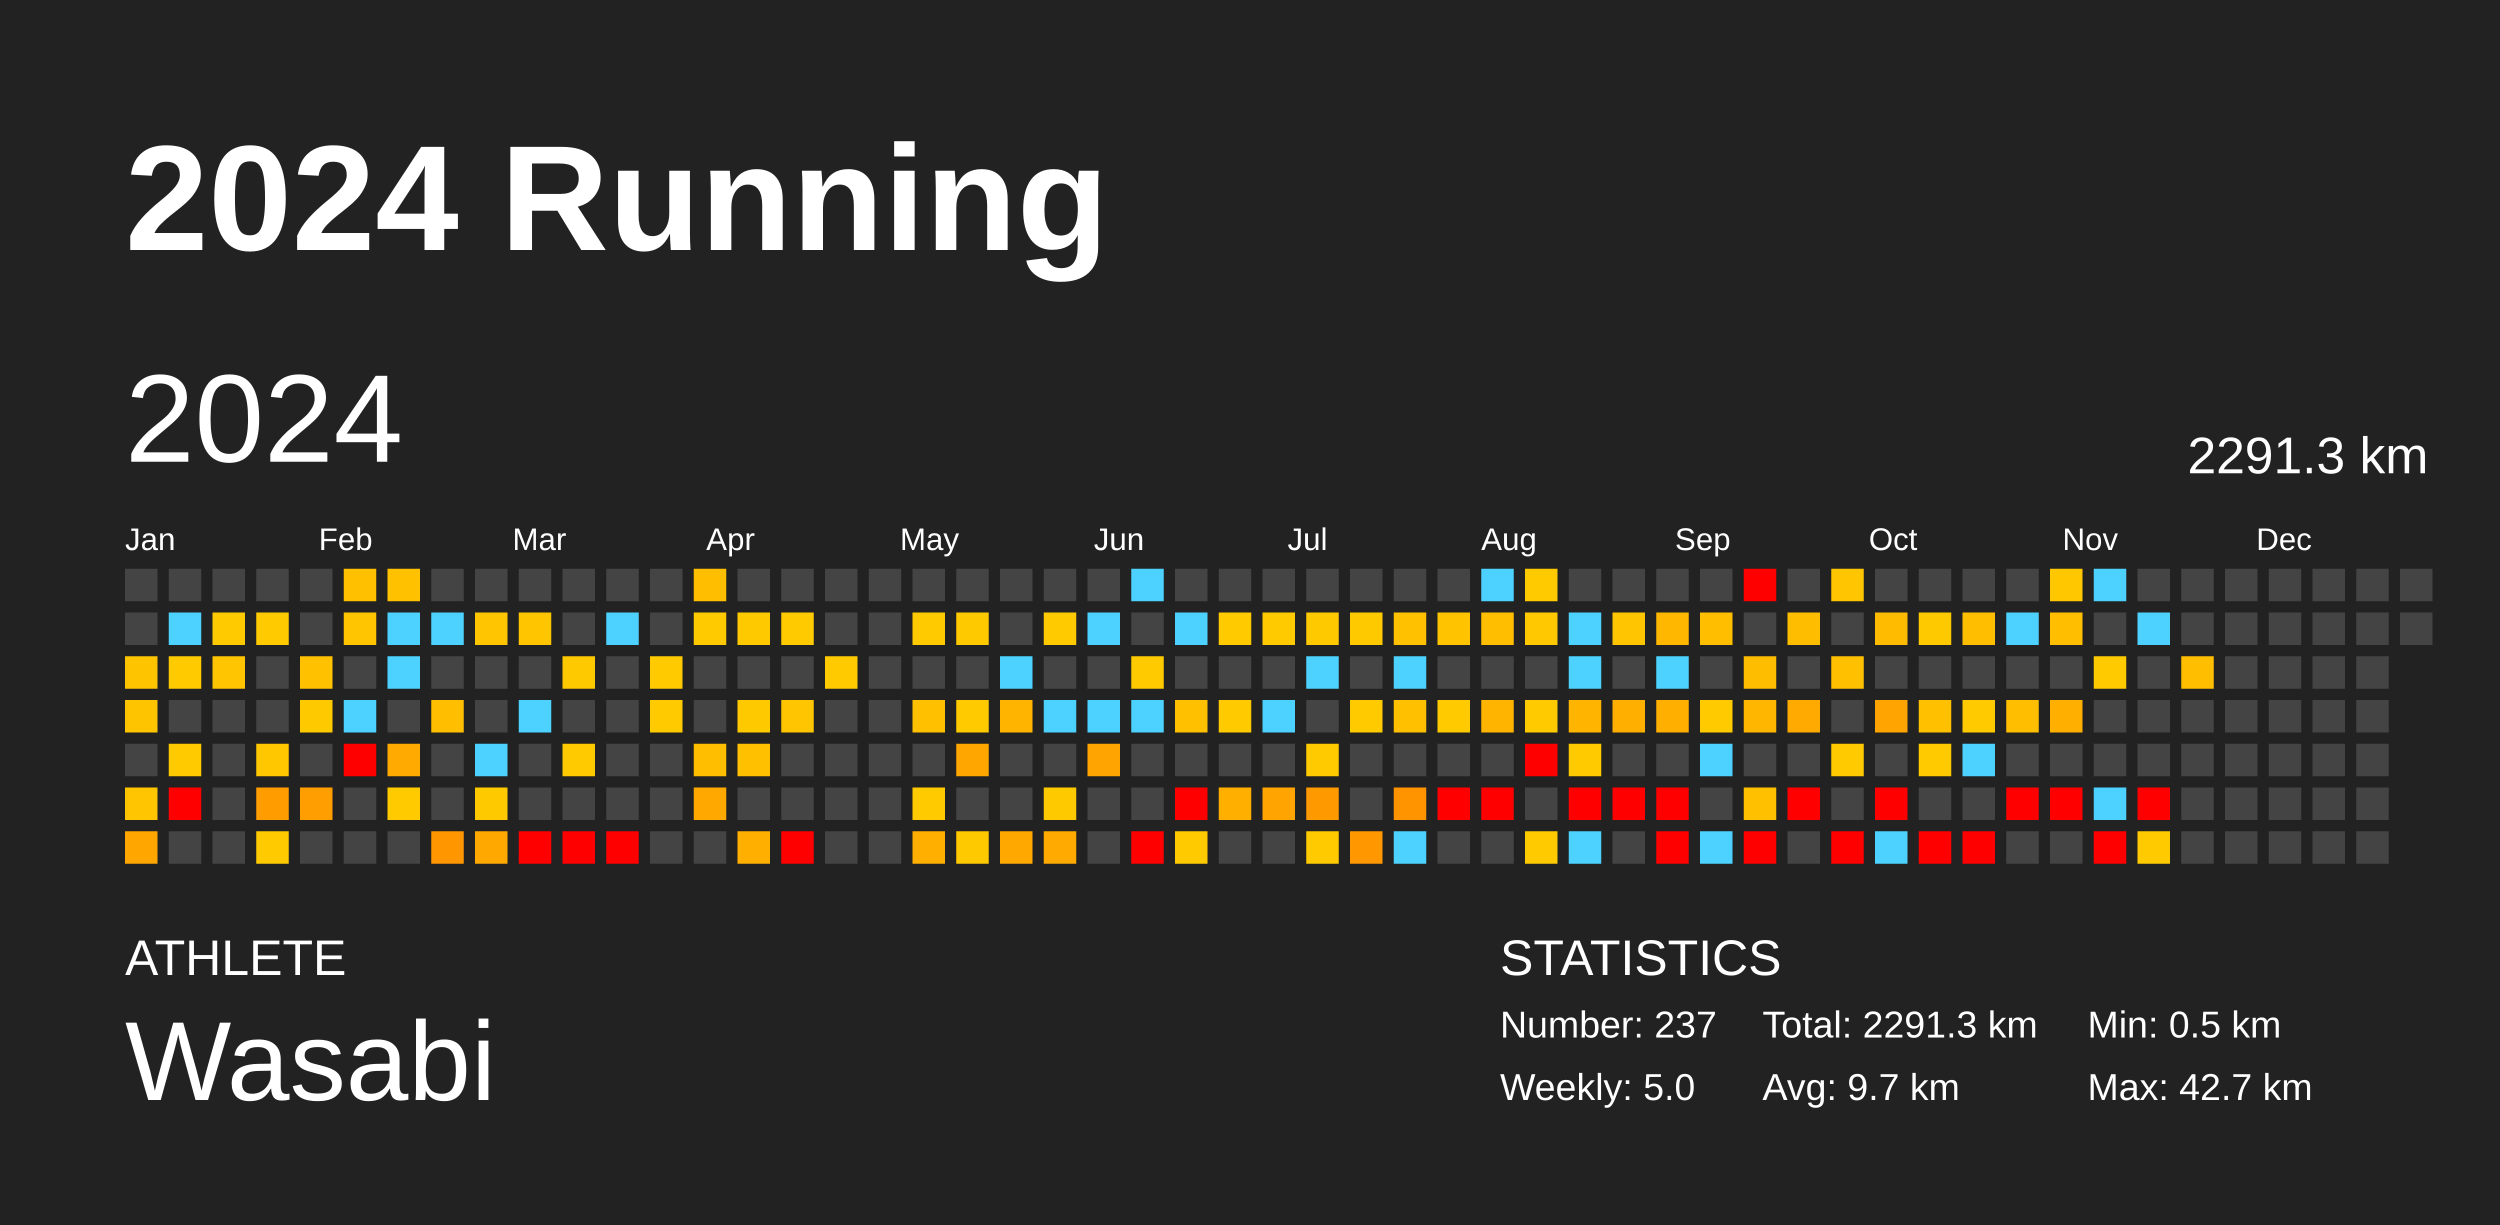
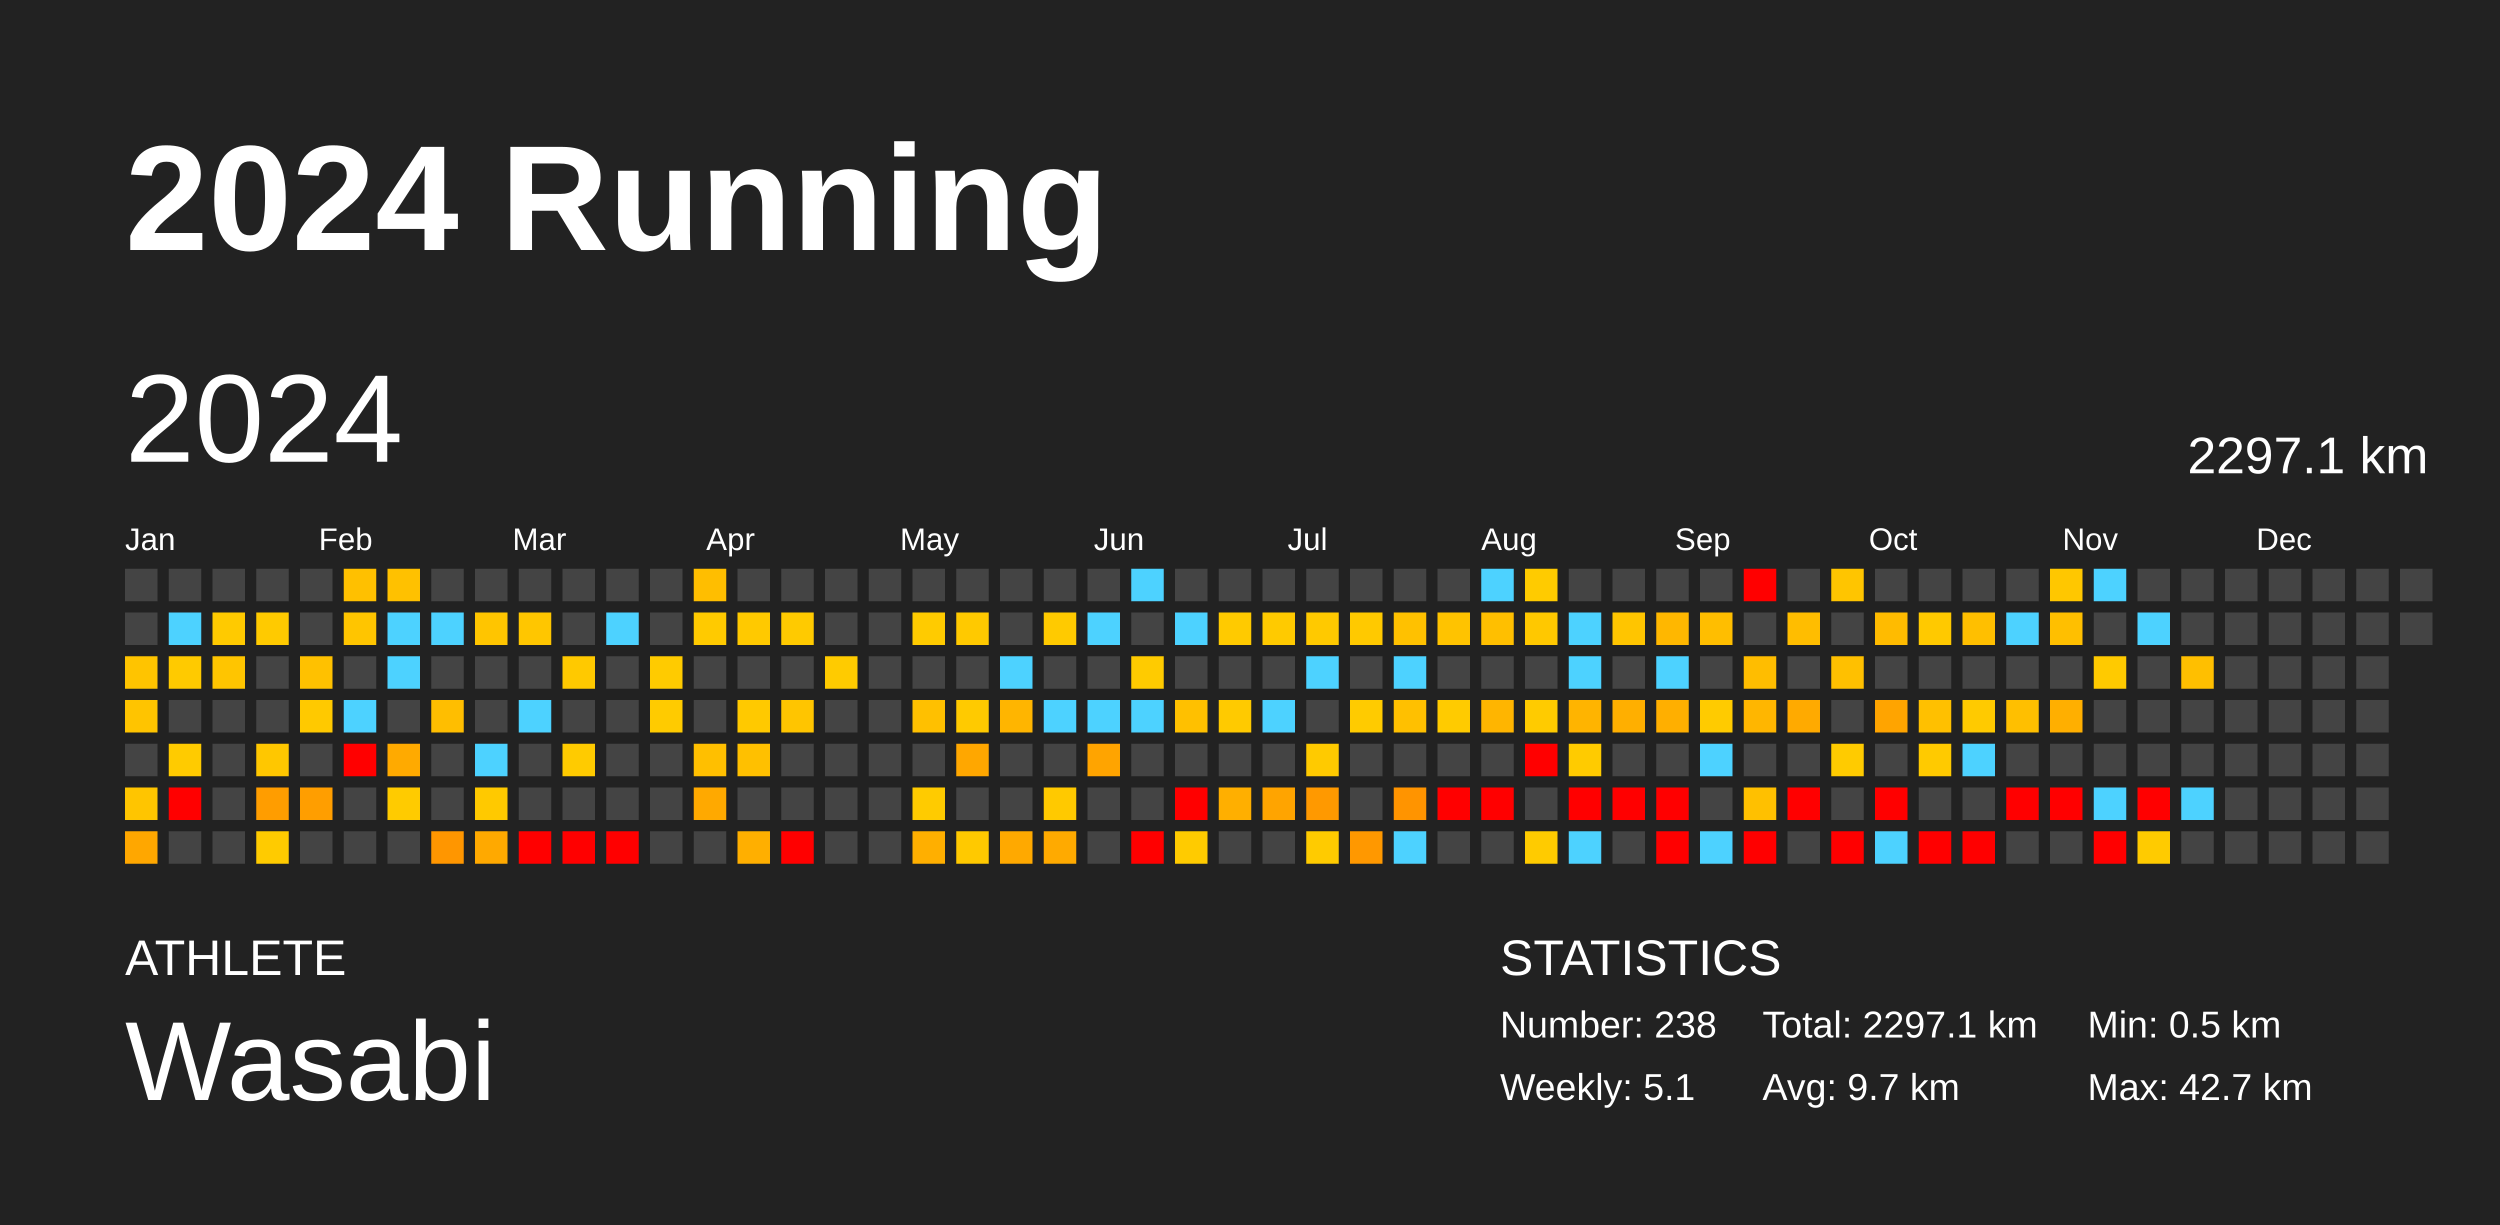
<svg xmlns="http://www.w3.org/2000/svg" baseProfile="full" height="98mm" version="1.1" viewBox="0,0,200,98" width="200mm">
  <defs />
  <rect fill="#222222" height="98" width="200" x="0" y="0" />
  <text fill="#FFFFFF" style="font-size:12px; font-family:Arial; font-weight:bold;" x="10" y="20">2024 Running</text>
  <text fill="#FFFFFF" style="font-size:4px; font-family:Arial" x="10" y="78">ATHLETE</text>
  <text fill="#FFFFFF" style="font-size:9px; font-family:Arial" x="10" y="88">Wasabi</text>
  <text fill="#FFFFFF" style="font-size:4px; font-family:Arial" x="120" y="78">STATISTICS</text>
-   <text fill="#FFFFFF" style="font-size:3px; font-family:Arial" x="120" y="83">Number: 237</text>
-   <text fill="#FFFFFF" style="font-size:3px; font-family:Arial" x="120" y="88">Weekly: 5.0</text>
-   <text fill="#FFFFFF" style="font-size:3px; font-family:Arial" x="141" y="83">Total: 2291.3 km</text>
+   <text fill="#FFFFFF" style="font-size:3px; font-family:Arial" x="120" y="83">Number: 238</text>
+   <text fill="#FFFFFF" style="font-size:3px; font-family:Arial" x="120" y="88">Weekly: 5.1</text>
+   <text fill="#FFFFFF" style="font-size:3px; font-family:Arial" x="141" y="83">Total: 2297.1 km</text>
  <text fill="#FFFFFF" style="font-size:3px; font-family:Arial" x="141" y="88">Avg: 9.7 km</text>
  <text fill="#FFFFFF" style="font-size:3px; font-family:Arial" x="167" y="83">Min: 0.5 km</text>
  <text fill="#FFFFFF" style="font-size:3px; font-family:Arial" x="167" y="88">Max: 42.7 km</text>
  <text dominant-baseline="hanging" fill="#FFFFFF" style="font-size:10.0px; font-family:Arial;" x="10" y="30">2024</text>
-   <text dominant-baseline="hanging" fill="#FFFFFF" style="font-size:4.125px; font-family:Arial;" x="175" y="35">2291.3 km</text>
+   <text dominant-baseline="hanging" fill="#FFFFFF" style="font-size:4.125px; font-family:Arial;" x="175" y="35">2297.1 km</text>
  <text fill="#FFFFFF" style="font-size:2.5px; font-family:Arial" x="10.0" y="44">Jan</text>
  <text fill="#FFFFFF" style="font-size:2.5px; font-family:Arial" x="25.5" y="44">Feb</text>
  <text fill="#FFFFFF" style="font-size:2.5px; font-family:Arial" x="41.0" y="44">Mar</text>
  <text fill="#FFFFFF" style="font-size:2.5px; font-family:Arial" x="56.5" y="44">Apr</text>
  <text fill="#FFFFFF" style="font-size:2.5px; font-family:Arial" x="72.0" y="44">May</text>
  <text fill="#FFFFFF" style="font-size:2.5px; font-family:Arial" x="87.5" y="44">Jun</text>
  <text fill="#FFFFFF" style="font-size:2.5px; font-family:Arial" x="103.0" y="44">Jul</text>
  <text fill="#FFFFFF" style="font-size:2.5px; font-family:Arial" x="118.5" y="44">Aug</text>
  <text fill="#FFFFFF" style="font-size:2.5px; font-family:Arial" x="134.0" y="44">Sep</text>
  <text fill="#FFFFFF" style="font-size:2.5px; font-family:Arial" x="149.5" y="44">Oct</text>
  <text fill="#FFFFFF" style="font-size:2.5px; font-family:Arial" x="165.0" y="44">Nov</text>
  <text fill="#FFFFFF" style="font-size:2.5px; font-family:Arial" x="180.5" y="44">Dec</text>
  <rect fill="#444444" height="2.6" width="2.6" x="10.0" y="45.5" />
  <rect fill="#444444" height="2.6" width="2.6" x="10.0" y="49.0" />
  <rect fill="#ffc400" height="2.6" width="2.6" x="10.0" y="52.5" />
  <rect fill="#ffc400" height="2.6" width="2.6" x="10.0" y="56.0" />
  <rect fill="#444444" height="2.6" width="2.6" x="10.0" y="59.5" />
  <rect fill="#ffc500" height="2.6" width="2.6" x="10.0" y="63.0" />
  <rect fill="#ffa700" height="2.6" width="2.6" x="10.0" y="66.5" />
  <rect fill="#444444" height="2.6" width="2.6" x="13.5" y="45.5" />
  <rect fill="#4dd2ff" height="2.6" width="2.6" x="13.5" y="49.0" />
  <rect fill="#ffca00" height="2.6" width="2.6" x="13.5" y="52.5" />
  <rect fill="#444444" height="2.6" width="2.6" x="13.5" y="56.0" />
  <rect fill="#ffcb00" height="2.6" width="2.6" x="13.5" y="59.5" />
  <rect fill="red" height="2.6" width="2.6" x="13.5" y="63.0" />
  <rect fill="#444444" height="2.6" width="2.6" x="13.5" y="66.5" />
  <rect fill="#444444" height="2.6" width="2.6" x="17.0" y="45.5" />
  <rect fill="#ffca00" height="2.6" width="2.6" x="17.0" y="49.0" />
  <rect fill="#ffc500" height="2.6" width="2.6" x="17.0" y="52.5" />
  <rect fill="#444444" height="2.6" width="2.6" x="17.0" y="56.0" />
  <rect fill="#444444" height="2.6" width="2.6" x="17.0" y="59.5" />
  <rect fill="#444444" height="2.6" width="2.6" x="17.0" y="63.0" />
  <rect fill="#444444" height="2.6" width="2.6" x="17.0" y="66.5" />
  <rect fill="#444444" height="2.6" width="2.6" x="20.5" y="45.5" />
  <rect fill="#ffca00" height="2.6" width="2.6" x="20.5" y="49.0" />
  <rect fill="#444444" height="2.6" width="2.6" x="20.5" y="52.5" />
  <rect fill="#444444" height="2.6" width="2.6" x="20.5" y="56.0" />
  <rect fill="#ffc700" height="2.6" width="2.6" x="20.5" y="59.5" />
  <rect fill="#ff9d00" height="2.6" width="2.6" x="20.5" y="63.0" />
  <rect fill="#ffcb00" height="2.6" width="2.6" x="20.5" y="66.5" />
  <rect fill="#444444" height="2.6" width="2.6" x="24.0" y="45.5" />
  <rect fill="#444444" height="2.6" width="2.6" x="24.0" y="49.0" />
  <rect fill="#ffc100" height="2.6" width="2.6" x="24.0" y="52.5" />
  <rect fill="#ffc900" height="2.6" width="2.6" x="24.0" y="56.0" />
  <rect fill="#444444" height="2.6" width="2.6" x="24.0" y="59.5" />
  <rect fill="#ff9e00" height="2.6" width="2.6" x="24.0" y="63.0" />
  <rect fill="#444444" height="2.6" width="2.6" x="24.0" y="66.5" />
  <rect fill="#ffc000" height="2.6" width="2.6" x="27.5" y="45.5" />
  <rect fill="#ffc500" height="2.6" width="2.6" x="27.5" y="49.0" />
  <rect fill="#444444" height="2.6" width="2.6" x="27.5" y="52.5" />
  <rect fill="#4dd2ff" height="2.6" width="2.6" x="27.5" y="56.0" />
  <rect fill="red" height="2.6" width="2.6" x="27.5" y="59.5" />
  <rect fill="#444444" height="2.6" width="2.6" x="27.5" y="63.0" />
  <rect fill="#444444" height="2.6" width="2.6" x="27.5" y="66.5" />
  <rect fill="#ffc100" height="2.6" width="2.6" x="31.0" y="45.5" />
  <rect fill="#4dd2ff" height="2.6" width="2.6" x="31.0" y="49.0" />
  <rect fill="#4dd2ff" height="2.6" width="2.6" x="31.0" y="52.5" />
  <rect fill="#444444" height="2.6" width="2.6" x="31.0" y="56.0" />
  <rect fill="#ffaa00" height="2.6" width="2.6" x="31.0" y="59.5" />
  <rect fill="#ffcb00" height="2.6" width="2.6" x="31.0" y="63.0" />
  <rect fill="#444444" height="2.6" width="2.6" x="31.0" y="66.5" />
  <rect fill="#444444" height="2.6" width="2.6" x="34.5" y="45.5" />
  <rect fill="#4dd2ff" height="2.6" width="2.6" x="34.5" y="49.0" />
  <rect fill="#444444" height="2.6" width="2.6" x="34.5" y="52.5" />
  <rect fill="#ffbe00" height="2.6" width="2.6" x="34.5" y="56.0" />
  <rect fill="#444444" height="2.6" width="2.6" x="34.5" y="59.5" />
  <rect fill="#444444" height="2.6" width="2.6" x="34.5" y="63.0" />
  <rect fill="#ff9600" height="2.6" width="2.6" x="34.5" y="66.5" />
  <rect fill="#444444" height="2.6" width="2.6" x="38.0" y="45.5" />
  <rect fill="#ffc500" height="2.6" width="2.6" x="38.0" y="49.0" />
  <rect fill="#444444" height="2.6" width="2.6" x="38.0" y="52.5" />
  <rect fill="#444444" height="2.6" width="2.6" x="38.0" y="56.0" />
  <rect fill="#4dd2ff" height="2.6" width="2.6" x="38.0" y="59.5" />
  <rect fill="#ffc900" height="2.6" width="2.6" x="38.0" y="63.0" />
  <rect fill="#ffa900" height="2.6" width="2.6" x="38.0" y="66.5" />
  <rect fill="#444444" height="2.6" width="2.6" x="41.5" y="45.5" />
  <rect fill="#ffc600" height="2.6" width="2.6" x="41.5" y="49.0" />
  <rect fill="#444444" height="2.6" width="2.6" x="41.5" y="52.5" />
  <rect fill="#4dd2ff" height="2.6" width="2.6" x="41.5" y="56.0" />
  <rect fill="#444444" height="2.6" width="2.6" x="41.5" y="59.5" />
  <rect fill="#444444" height="2.6" width="2.6" x="41.5" y="63.0" />
  <rect fill="red" height="2.6" width="2.6" x="41.5" y="66.5" />
  <rect fill="#444444" height="2.6" width="2.6" x="45.0" y="45.5" />
  <rect fill="#444444" height="2.6" width="2.6" x="45.0" y="49.0" />
  <rect fill="#ffc900" height="2.6" width="2.6" x="45.0" y="52.5" />
  <rect fill="#444444" height="2.6" width="2.6" x="45.0" y="56.0" />
  <rect fill="#ffcb00" height="2.6" width="2.6" x="45.0" y="59.5" />
  <rect fill="#444444" height="2.6" width="2.6" x="45.0" y="63.0" />
  <rect fill="red" height="2.6" width="2.6" x="45.0" y="66.5" />
  <rect fill="#444444" height="2.6" width="2.6" x="48.5" y="45.5" />
  <rect fill="#4dd2ff" height="2.6" width="2.6" x="48.5" y="49.0" />
  <rect fill="#444444" height="2.6" width="2.6" x="48.5" y="52.5" />
  <rect fill="#444444" height="2.6" width="2.6" x="48.5" y="56.0" />
  <rect fill="#444444" height="2.6" width="2.6" x="48.5" y="59.5" />
  <rect fill="#444444" height="2.6" width="2.6" x="48.5" y="63.0" />
  <rect fill="red" height="2.6" width="2.6" x="48.5" y="66.5" />
  <rect fill="#444444" height="2.6" width="2.6" x="52.0" y="45.5" />
  <rect fill="#444444" height="2.6" width="2.6" x="52.0" y="49.0" />
  <rect fill="#ffcb00" height="2.6" width="2.6" x="52.0" y="52.5" />
  <rect fill="#ffcb00" height="2.6" width="2.6" x="52.0" y="56.0" />
  <rect fill="#444444" height="2.6" width="2.6" x="52.0" y="59.5" />
  <rect fill="#444444" height="2.6" width="2.6" x="52.0" y="63.0" />
  <rect fill="#444444" height="2.6" width="2.6" x="52.0" y="66.5" />
  <rect fill="#ffbe00" height="2.6" width="2.6" x="55.5" y="45.5" />
  <rect fill="#ffca00" height="2.6" width="2.6" x="55.5" y="49.0" />
  <rect fill="#444444" height="2.6" width="2.6" x="55.5" y="52.5" />
  <rect fill="#444444" height="2.6" width="2.6" x="55.5" y="56.0" />
  <rect fill="#ffbf00" height="2.6" width="2.6" x="55.5" y="59.5" />
  <rect fill="#ffa900" height="2.6" width="2.6" x="55.5" y="63.0" />
  <rect fill="#444444" height="2.6" width="2.6" x="55.5" y="66.5" />
  <rect fill="#444444" height="2.6" width="2.6" x="59.0" y="45.5" />
  <rect fill="#ffc900" height="2.6" width="2.6" x="59.0" y="49.0" />
  <rect fill="#444444" height="2.6" width="2.6" x="59.0" y="52.5" />
  <rect fill="#ffc900" height="2.6" width="2.6" x="59.0" y="56.0" />
  <rect fill="#ffc000" height="2.6" width="2.6" x="59.0" y="59.5" />
  <rect fill="#444444" height="2.6" width="2.6" x="59.0" y="63.0" />
  <rect fill="#ffaf00" height="2.6" width="2.6" x="59.0" y="66.5" />
  <rect fill="#444444" height="2.6" width="2.6" x="62.5" y="45.5" />
  <rect fill="#ffca00" height="2.6" width="2.6" x="62.5" y="49.0" />
  <rect fill="#444444" height="2.6" width="2.6" x="62.5" y="52.5" />
  <rect fill="#ffc500" height="2.6" width="2.6" x="62.5" y="56.0" />
  <rect fill="#444444" height="2.6" width="2.6" x="62.5" y="59.5" />
  <rect fill="#444444" height="2.6" width="2.6" x="62.5" y="63.0" />
  <rect fill="red" height="2.6" width="2.6" x="62.5" y="66.5" />
  <rect fill="#444444" height="2.6" width="2.6" x="66.0" y="45.5" />
  <rect fill="#444444" height="2.6" width="2.6" x="66.0" y="49.0" />
  <rect fill="#ffcb00" height="2.6" width="2.6" x="66.0" y="52.5" />
  <rect fill="#444444" height="2.6" width="2.6" x="66.0" y="56.0" />
  <rect fill="#444444" height="2.6" width="2.6" x="66.0" y="59.5" />
  <rect fill="#444444" height="2.6" width="2.6" x="66.0" y="63.0" />
  <rect fill="#444444" height="2.6" width="2.6" x="66.0" y="66.5" />
  <rect fill="#444444" height="2.6" width="2.6" x="69.5" y="45.5" />
  <rect fill="#444444" height="2.6" width="2.6" x="69.5" y="49.0" />
  <rect fill="#444444" height="2.6" width="2.6" x="69.5" y="52.5" />
  <rect fill="#444444" height="2.6" width="2.6" x="69.5" y="56.0" />
  <rect fill="#444444" height="2.6" width="2.6" x="69.5" y="59.5" />
  <rect fill="#444444" height="2.6" width="2.6" x="69.5" y="63.0" />
  <rect fill="#444444" height="2.6" width="2.6" x="69.5" y="66.5" />
  <rect fill="#444444" height="2.6" width="2.6" x="73.0" y="45.5" />
  <rect fill="#ffcb00" height="2.6" width="2.6" x="73.0" y="49.0" />
  <rect fill="#444444" height="2.6" width="2.6" x="73.0" y="52.5" />
  <rect fill="#ffc000" height="2.6" width="2.6" x="73.0" y="56.0" />
  <rect fill="#444444" height="2.6" width="2.6" x="73.0" y="59.5" />
  <rect fill="#ffcb00" height="2.6" width="2.6" x="73.0" y="63.0" />
  <rect fill="#ffaf00" height="2.6" width="2.6" x="73.0" y="66.5" />
  <rect fill="#444444" height="2.6" width="2.6" x="76.5" y="45.5" />
  <rect fill="#ffc900" height="2.6" width="2.6" x="76.5" y="49.0" />
  <rect fill="#444444" height="2.6" width="2.6" x="76.5" y="52.5" />
  <rect fill="#ffca00" height="2.6" width="2.6" x="76.5" y="56.0" />
  <rect fill="#ffa700" height="2.6" width="2.6" x="76.5" y="59.5" />
  <rect fill="#444444" height="2.6" width="2.6" x="76.5" y="63.0" />
  <rect fill="#ffc900" height="2.6" width="2.6" x="76.5" y="66.5" />
  <rect fill="#444444" height="2.6" width="2.6" x="80.0" y="45.5" />
  <rect fill="#444444" height="2.6" width="2.6" x="80.0" y="49.0" />
  <rect fill="#4dd2ff" height="2.6" width="2.6" x="80.0" y="52.5" />
  <rect fill="#ffb500" height="2.6" width="2.6" x="80.0" y="56.0" />
  <rect fill="#444444" height="2.6" width="2.6" x="80.0" y="59.5" />
  <rect fill="#444444" height="2.6" width="2.6" x="80.0" y="63.0" />
  <rect fill="#ffa900" height="2.6" width="2.6" x="80.0" y="66.5" />
  <rect fill="#444444" height="2.6" width="2.6" x="83.5" y="45.5" />
  <rect fill="#ffca00" height="2.6" width="2.6" x="83.5" y="49.0" />
  <rect fill="#444444" height="2.6" width="2.6" x="83.5" y="52.5" />
  <rect fill="#4dd2ff" height="2.6" width="2.6" x="83.5" y="56.0" />
  <rect fill="#444444" height="2.6" width="2.6" x="83.5" y="59.5" />
  <rect fill="#ffc900" height="2.6" width="2.6" x="83.5" y="63.0" />
  <rect fill="#ffaa00" height="2.6" width="2.6" x="83.5" y="66.5" />
  <rect fill="#444444" height="2.6" width="2.6" x="87.0" y="45.5" />
  <rect fill="#4dd2ff" height="2.6" width="2.6" x="87.0" y="49.0" />
  <rect fill="#444444" height="2.6" width="2.6" x="87.0" y="52.5" />
  <rect fill="#4dd2ff" height="2.6" width="2.6" x="87.0" y="56.0" />
  <rect fill="#ffa400" height="2.6" width="2.6" x="87.0" y="59.5" />
  <rect fill="#444444" height="2.6" width="2.6" x="87.0" y="63.0" />
  <rect fill="#444444" height="2.6" width="2.6" x="87.0" y="66.5" />
  <rect fill="#4dd2ff" height="2.6" width="2.6" x="90.5" y="45.5" />
  <rect fill="#444444" height="2.6" width="2.6" x="90.5" y="49.0" />
  <rect fill="#ffcb00" height="2.6" width="2.6" x="90.5" y="52.5" />
  <rect fill="#4dd2ff" height="2.6" width="2.6" x="90.5" y="56.0" />
  <rect fill="#444444" height="2.6" width="2.6" x="90.5" y="59.5" />
  <rect fill="#444444" height="2.6" width="2.6" x="90.5" y="63.0" />
  <rect fill="red" height="2.6" width="2.6" x="90.5" y="66.5" />
  <rect fill="#444444" height="2.6" width="2.6" x="94.0" y="45.5" />
  <rect fill="#4dd2ff" height="2.6" width="2.6" x="94.0" y="49.0" />
  <rect fill="#444444" height="2.6" width="2.6" x="94.0" y="52.5" />
  <rect fill="#ffc000" height="2.6" width="2.6" x="94.0" y="56.0" />
  <rect fill="#444444" height="2.6" width="2.6" x="94.0" y="59.5" />
  <rect fill="red" height="2.6" width="2.6" x="94.0" y="63.0" />
  <rect fill="#ffcb00" height="2.6" width="2.6" x="94.0" y="66.5" />
  <rect fill="#444444" height="2.6" width="2.6" x="97.5" y="45.5" />
  <rect fill="#ffca00" height="2.6" width="2.6" x="97.5" y="49.0" />
  <rect fill="#444444" height="2.6" width="2.6" x="97.5" y="52.5" />
  <rect fill="#ffca00" height="2.6" width="2.6" x="97.5" y="56.0" />
  <rect fill="#444444" height="2.6" width="2.6" x="97.5" y="59.5" />
  <rect fill="#ffaf00" height="2.6" width="2.6" x="97.5" y="63.0" />
  <rect fill="#444444" height="2.6" width="2.6" x="97.5" y="66.5" />
  <rect fill="#444444" height="2.6" width="2.6" x="101.0" y="45.5" />
  <rect fill="#ffca00" height="2.6" width="2.6" x="101.0" y="49.0" />
  <rect fill="#444444" height="2.6" width="2.6" x="101.0" y="52.5" />
  <rect fill="#4dd2ff" height="2.6" width="2.6" x="101.0" y="56.0" />
  <rect fill="#444444" height="2.6" width="2.6" x="101.0" y="59.5" />
  <rect fill="#ffa400" height="2.6" width="2.6" x="101.0" y="63.0" />
  <rect fill="#444444" height="2.6" width="2.6" x="101.0" y="66.5" />
  <rect fill="#444444" height="2.6" width="2.6" x="104.5" y="45.5" />
  <rect fill="#ffc900" height="2.6" width="2.6" x="104.5" y="49.0" />
  <rect fill="#4dd2ff" height="2.6" width="2.6" x="104.5" y="52.5" />
  <rect fill="#444444" height="2.6" width="2.6" x="104.5" y="56.0" />
  <rect fill="#ffca00" height="2.6" width="2.6" x="104.5" y="59.5" />
  <rect fill="#ff9900" height="2.6" width="2.6" x="104.5" y="63.0" />
  <rect fill="#ffcb00" height="2.6" width="2.6" x="104.5" y="66.5" />
  <rect fill="#444444" height="2.6" width="2.6" x="108.0" y="45.5" />
  <rect fill="#ffc900" height="2.6" width="2.6" x="108.0" y="49.0" />
  <rect fill="#444444" height="2.6" width="2.6" x="108.0" y="52.5" />
  <rect fill="#ffcb00" height="2.6" width="2.6" x="108.0" y="56.0" />
  <rect fill="#444444" height="2.6" width="2.6" x="108.0" y="59.5" />
  <rect fill="#444444" height="2.6" width="2.6" x="108.0" y="63.0" />
  <rect fill="#ff9800" height="2.6" width="2.6" x="108.0" y="66.5" />
  <rect fill="#444444" height="2.6" width="2.6" x="111.5" y="45.5" />
  <rect fill="#ffc100" height="2.6" width="2.6" x="111.5" y="49.0" />
  <rect fill="#4dd2ff" height="2.6" width="2.6" x="111.5" y="52.5" />
  <rect fill="#ffc000" height="2.6" width="2.6" x="111.5" y="56.0" />
  <rect fill="#444444" height="2.6" width="2.6" x="111.5" y="59.5" />
  <rect fill="#ff9400" height="2.6" width="2.6" x="111.5" y="63.0" />
  <rect fill="#4dd2ff" height="2.6" width="2.6" x="111.5" y="66.5" />
  <rect fill="#444444" height="2.6" width="2.6" x="115.0" y="45.5" />
  <rect fill="#ffc300" height="2.6" width="2.6" x="115.0" y="49.0" />
  <rect fill="#444444" height="2.6" width="2.6" x="115.0" y="52.5" />
  <rect fill="#ffcb00" height="2.6" width="2.6" x="115.0" y="56.0" />
  <rect fill="#444444" height="2.6" width="2.6" x="115.0" y="59.5" />
  <rect fill="red" height="2.6" width="2.6" x="115.0" y="63.0" />
  <rect fill="#444444" height="2.6" width="2.6" x="115.0" y="66.5" />
  <rect fill="#4dd2ff" height="2.6" width="2.6" x="118.5" y="45.5" />
  <rect fill="#ffbf00" height="2.6" width="2.6" x="118.5" y="49.0" />
  <rect fill="#444444" height="2.6" width="2.6" x="118.5" y="52.5" />
  <rect fill="#ffb500" height="2.6" width="2.6" x="118.5" y="56.0" />
  <rect fill="#444444" height="2.6" width="2.6" x="118.5" y="59.5" />
  <rect fill="red" height="2.6" width="2.6" x="118.5" y="63.0" />
  <rect fill="#444444" height="2.6" width="2.6" x="118.5" y="66.5" />
  <rect fill="#ffcb00" height="2.6" width="2.6" x="122.0" y="45.5" />
  <rect fill="#ffc800" height="2.6" width="2.6" x="122.0" y="49.0" />
  <rect fill="#444444" height="2.6" width="2.6" x="122.0" y="52.5" />
  <rect fill="#ffcb00" height="2.6" width="2.6" x="122.0" y="56.0" />
  <rect fill="red" height="2.6" width="2.6" x="122.0" y="59.5" />
  <rect fill="#444444" height="2.6" width="2.6" x="122.0" y="63.0" />
  <rect fill="#ffcb00" height="2.6" width="2.6" x="122.0" y="66.5" />
  <rect fill="#444444" height="2.6" width="2.6" x="125.5" y="45.5" />
  <rect fill="#4dd2ff" height="2.6" width="2.6" x="125.5" y="49.0" />
  <rect fill="#4dd2ff" height="2.6" width="2.6" x="125.5" y="52.5" />
  <rect fill="#ffb400" height="2.6" width="2.6" x="125.5" y="56.0" />
  <rect fill="#ffcb00" height="2.6" width="2.6" x="125.5" y="59.5" />
  <rect fill="red" height="2.6" width="2.6" x="125.5" y="63.0" />
  <rect fill="#4dd2ff" height="2.6" width="2.6" x="125.5" y="66.5" />
  <rect fill="#444444" height="2.6" width="2.6" x="129.0" y="45.5" />
  <rect fill="#ffc500" height="2.6" width="2.6" x="129.0" y="49.0" />
  <rect fill="#444444" height="2.6" width="2.6" x="129.0" y="52.5" />
  <rect fill="#ffaf00" height="2.6" width="2.6" x="129.0" y="56.0" />
  <rect fill="#444444" height="2.6" width="2.6" x="129.0" y="59.5" />
  <rect fill="red" height="2.6" width="2.6" x="129.0" y="63.0" />
  <rect fill="#444444" height="2.6" width="2.6" x="129.0" y="66.5" />
  <rect fill="#444444" height="2.6" width="2.6" x="132.5" y="45.5" />
  <rect fill="#ffb700" height="2.6" width="2.6" x="132.5" y="49.0" />
  <rect fill="#4dd2ff" height="2.6" width="2.6" x="132.5" y="52.5" />
  <rect fill="#ffaf00" height="2.6" width="2.6" x="132.5" y="56.0" />
  <rect fill="#444444" height="2.6" width="2.6" x="132.5" y="59.5" />
  <rect fill="red" height="2.6" width="2.6" x="132.5" y="63.0" />
  <rect fill="red" height="2.6" width="2.6" x="132.5" y="66.5" />
  <rect fill="#444444" height="2.6" width="2.6" x="136.0" y="45.5" />
  <rect fill="#ffbe00" height="2.6" width="2.6" x="136.0" y="49.0" />
  <rect fill="#444444" height="2.6" width="2.6" x="136.0" y="52.5" />
  <rect fill="#ffcb00" height="2.6" width="2.6" x="136.0" y="56.0" />
  <rect fill="#4dd2ff" height="2.6" width="2.6" x="136.0" y="59.5" />
  <rect fill="#444444" height="2.6" width="2.6" x="136.0" y="63.0" />
  <rect fill="#4dd2ff" height="2.6" width="2.6" x="136.0" y="66.5" />
  <rect fill="red" height="2.6" width="2.6" x="139.5" y="45.5" />
  <rect fill="#444444" height="2.6" width="2.6" x="139.5" y="49.0" />
  <rect fill="#ffbd00" height="2.6" width="2.6" x="139.5" y="52.5" />
  <rect fill="#ffb600" height="2.6" width="2.6" x="139.5" y="56.0" />
  <rect fill="#444444" height="2.6" width="2.6" x="139.5" y="59.5" />
  <rect fill="#ffc000" height="2.6" width="2.6" x="139.5" y="63.0" />
  <rect fill="red" height="2.6" width="2.6" x="139.5" y="66.5" />
  <rect fill="#444444" height="2.6" width="2.6" x="143.0" y="45.5" />
  <rect fill="#ffbd00" height="2.6" width="2.6" x="143.0" y="49.0" />
  <rect fill="#444444" height="2.6" width="2.6" x="143.0" y="52.5" />
  <rect fill="#ffaa00" height="2.6" width="2.6" x="143.0" y="56.0" />
  <rect fill="#444444" height="2.6" width="2.6" x="143.0" y="59.5" />
  <rect fill="red" height="2.6" width="2.6" x="143.0" y="63.0" />
  <rect fill="#444444" height="2.6" width="2.6" x="143.0" y="66.5" />
  <rect fill="#ffc500" height="2.6" width="2.6" x="146.5" y="45.5" />
  <rect fill="#444444" height="2.6" width="2.6" x="146.5" y="49.0" />
  <rect fill="#ffc000" height="2.6" width="2.6" x="146.5" y="52.5" />
  <rect fill="#444444" height="2.6" width="2.6" x="146.5" y="56.0" />
  <rect fill="#ffcb00" height="2.6" width="2.6" x="146.5" y="59.5" />
  <rect fill="#444444" height="2.6" width="2.6" x="146.5" y="63.0" />
  <rect fill="red" height="2.6" width="2.6" x="146.5" y="66.5" />
  <rect fill="#444444" height="2.6" width="2.6" x="150.0" y="45.5" />
  <rect fill="#ffbb00" height="2.6" width="2.6" x="150.0" y="49.0" />
  <rect fill="#444444" height="2.6" width="2.6" x="150.0" y="52.5" />
  <rect fill="#ffa400" height="2.6" width="2.6" x="150.0" y="56.0" />
  <rect fill="#444444" height="2.6" width="2.6" x="150.0" y="59.5" />
  <rect fill="red" height="2.6" width="2.6" x="150.0" y="63.0" />
  <rect fill="#4dd2ff" height="2.6" width="2.6" x="150.0" y="66.5" />
  <rect fill="#444444" height="2.6" width="2.6" x="153.5" y="45.5" />
  <rect fill="#ffc900" height="2.6" width="2.6" x="153.5" y="49.0" />
  <rect fill="#444444" height="2.6" width="2.6" x="153.5" y="52.5" />
  <rect fill="#ffc000" height="2.6" width="2.6" x="153.5" y="56.0" />
  <rect fill="#ffca00" height="2.6" width="2.6" x="153.5" y="59.5" />
  <rect fill="#444444" height="2.6" width="2.6" x="153.5" y="63.0" />
  <rect fill="red" height="2.6" width="2.6" x="153.5" y="66.5" />
  <rect fill="#444444" height="2.6" width="2.6" x="157.0" y="45.5" />
  <rect fill="#ffbf00" height="2.6" width="2.6" x="157.0" y="49.0" />
  <rect fill="#444444" height="2.6" width="2.6" x="157.0" y="52.5" />
  <rect fill="#ffca00" height="2.6" width="2.6" x="157.0" y="56.0" />
  <rect fill="#4dd2ff" height="2.6" width="2.6" x="157.0" y="59.5" />
  <rect fill="#444444" height="2.6" width="2.6" x="157.0" y="63.0" />
  <rect fill="red" height="2.6" width="2.6" x="157.0" y="66.5" />
  <rect fill="#444444" height="2.6" width="2.6" x="160.5" y="45.5" />
  <rect fill="#4dd2ff" height="2.6" width="2.6" x="160.5" y="49.0" />
  <rect fill="#444444" height="2.6" width="2.6" x="160.5" y="52.5" />
  <rect fill="#ffbf00" height="2.6" width="2.6" x="160.5" y="56.0" />
  <rect fill="#444444" height="2.6" width="2.6" x="160.5" y="59.5" />
  <rect fill="red" height="2.6" width="2.6" x="160.5" y="63.0" />
  <rect fill="#444444" height="2.6" width="2.6" x="160.5" y="66.5" />
  <rect fill="#ffc700" height="2.6" width="2.6" x="164.0" y="45.5" />
  <rect fill="#ffbf00" height="2.6" width="2.6" x="164.0" y="49.0" />
  <rect fill="#444444" height="2.6" width="2.6" x="164.0" y="52.5" />
  <rect fill="#ffaf00" height="2.6" width="2.6" x="164.0" y="56.0" />
  <rect fill="#444444" height="2.6" width="2.6" x="164.0" y="59.5" />
  <rect fill="red" height="2.6" width="2.6" x="164.0" y="63.0" />
  <rect fill="#444444" height="2.6" width="2.6" x="164.0" y="66.5" />
  <rect fill="#4dd2ff" height="2.6" width="2.6" x="167.5" y="45.5" />
  <rect fill="#444444" height="2.6" width="2.6" x="167.5" y="49.0" />
  <rect fill="#ffca00" height="2.6" width="2.6" x="167.5" y="52.5" />
  <rect fill="#444444" height="2.6" width="2.6" x="167.5" y="56.0" />
  <rect fill="#444444" height="2.6" width="2.6" x="167.5" y="59.5" />
  <rect fill="#4dd2ff" height="2.6" width="2.6" x="167.5" y="63.0" />
  <rect fill="red" height="2.6" width="2.6" x="167.5" y="66.5" />
  <rect fill="#444444" height="2.6" width="2.6" x="171.0" y="45.5" />
  <rect fill="#4dd2ff" height="2.6" width="2.6" x="171.0" y="49.0" />
  <rect fill="#444444" height="2.6" width="2.6" x="171.0" y="52.5" />
  <rect fill="#444444" height="2.6" width="2.6" x="171.0" y="56.0" />
  <rect fill="#444444" height="2.6" width="2.6" x="171.0" y="59.5" />
  <rect fill="red" height="2.6" width="2.6" x="171.0" y="63.0" />
  <rect fill="#ffcb00" height="2.6" width="2.6" x="171.0" y="66.5" />
  <rect fill="#444444" height="2.6" width="2.6" x="174.5" y="45.5" />
  <rect fill="#444444" height="2.6" width="2.6" x="174.5" y="49.0" />
  <rect fill="#ffbf00" height="2.6" width="2.6" x="174.5" y="52.5" />
  <rect fill="#444444" height="2.6" width="2.6" x="174.5" y="56.0" />
  <rect fill="#444444" height="2.6" width="2.6" x="174.5" y="59.5" />
-   <rect fill="#444444" height="2.6" width="2.6" x="174.5" y="63.0" />
+   <rect fill="#4dd2ff" height="2.6" width="2.6" x="174.5" y="63.0" />
  <rect fill="#444444" height="2.6" width="2.6" x="174.5" y="66.5" />
  <rect fill="#444444" height="2.6" width="2.6" x="178.0" y="45.5" />
  <rect fill="#444444" height="2.6" width="2.6" x="178.0" y="49.0" />
  <rect fill="#444444" height="2.6" width="2.6" x="178.0" y="52.5" />
  <rect fill="#444444" height="2.6" width="2.6" x="178.0" y="56.0" />
  <rect fill="#444444" height="2.6" width="2.6" x="178.0" y="59.5" />
  <rect fill="#444444" height="2.6" width="2.6" x="178.0" y="63.0" />
  <rect fill="#444444" height="2.6" width="2.6" x="178.0" y="66.5" />
  <rect fill="#444444" height="2.6" width="2.6" x="181.5" y="45.5" />
  <rect fill="#444444" height="2.6" width="2.6" x="181.5" y="49.0" />
  <rect fill="#444444" height="2.6" width="2.6" x="181.5" y="52.5" />
  <rect fill="#444444" height="2.6" width="2.6" x="181.5" y="56.0" />
  <rect fill="#444444" height="2.6" width="2.6" x="181.5" y="59.5" />
  <rect fill="#444444" height="2.6" width="2.6" x="181.5" y="63.0" />
  <rect fill="#444444" height="2.6" width="2.6" x="181.5" y="66.5" />
  <rect fill="#444444" height="2.6" width="2.6" x="185.0" y="45.5" />
  <rect fill="#444444" height="2.6" width="2.6" x="185.0" y="49.0" />
  <rect fill="#444444" height="2.6" width="2.6" x="185.0" y="52.5" />
  <rect fill="#444444" height="2.6" width="2.6" x="185.0" y="56.0" />
  <rect fill="#444444" height="2.6" width="2.6" x="185.0" y="59.5" />
  <rect fill="#444444" height="2.6" width="2.6" x="185.0" y="63.0" />
  <rect fill="#444444" height="2.6" width="2.6" x="185.0" y="66.5" />
  <rect fill="#444444" height="2.6" width="2.6" x="188.5" y="45.5" />
  <rect fill="#444444" height="2.6" width="2.6" x="188.5" y="49.0" />
  <rect fill="#444444" height="2.6" width="2.6" x="188.5" y="52.5" />
  <rect fill="#444444" height="2.6" width="2.6" x="188.5" y="56.0" />
  <rect fill="#444444" height="2.6" width="2.6" x="188.5" y="59.5" />
  <rect fill="#444444" height="2.6" width="2.6" x="188.5" y="63.0" />
  <rect fill="#444444" height="2.6" width="2.6" x="188.5" y="66.5" />
  <rect fill="#444444" height="2.6" width="2.6" x="192.0" y="45.5" />
  <rect fill="#444444" height="2.6" width="2.6" x="192.0" y="49.0" />
</svg>
